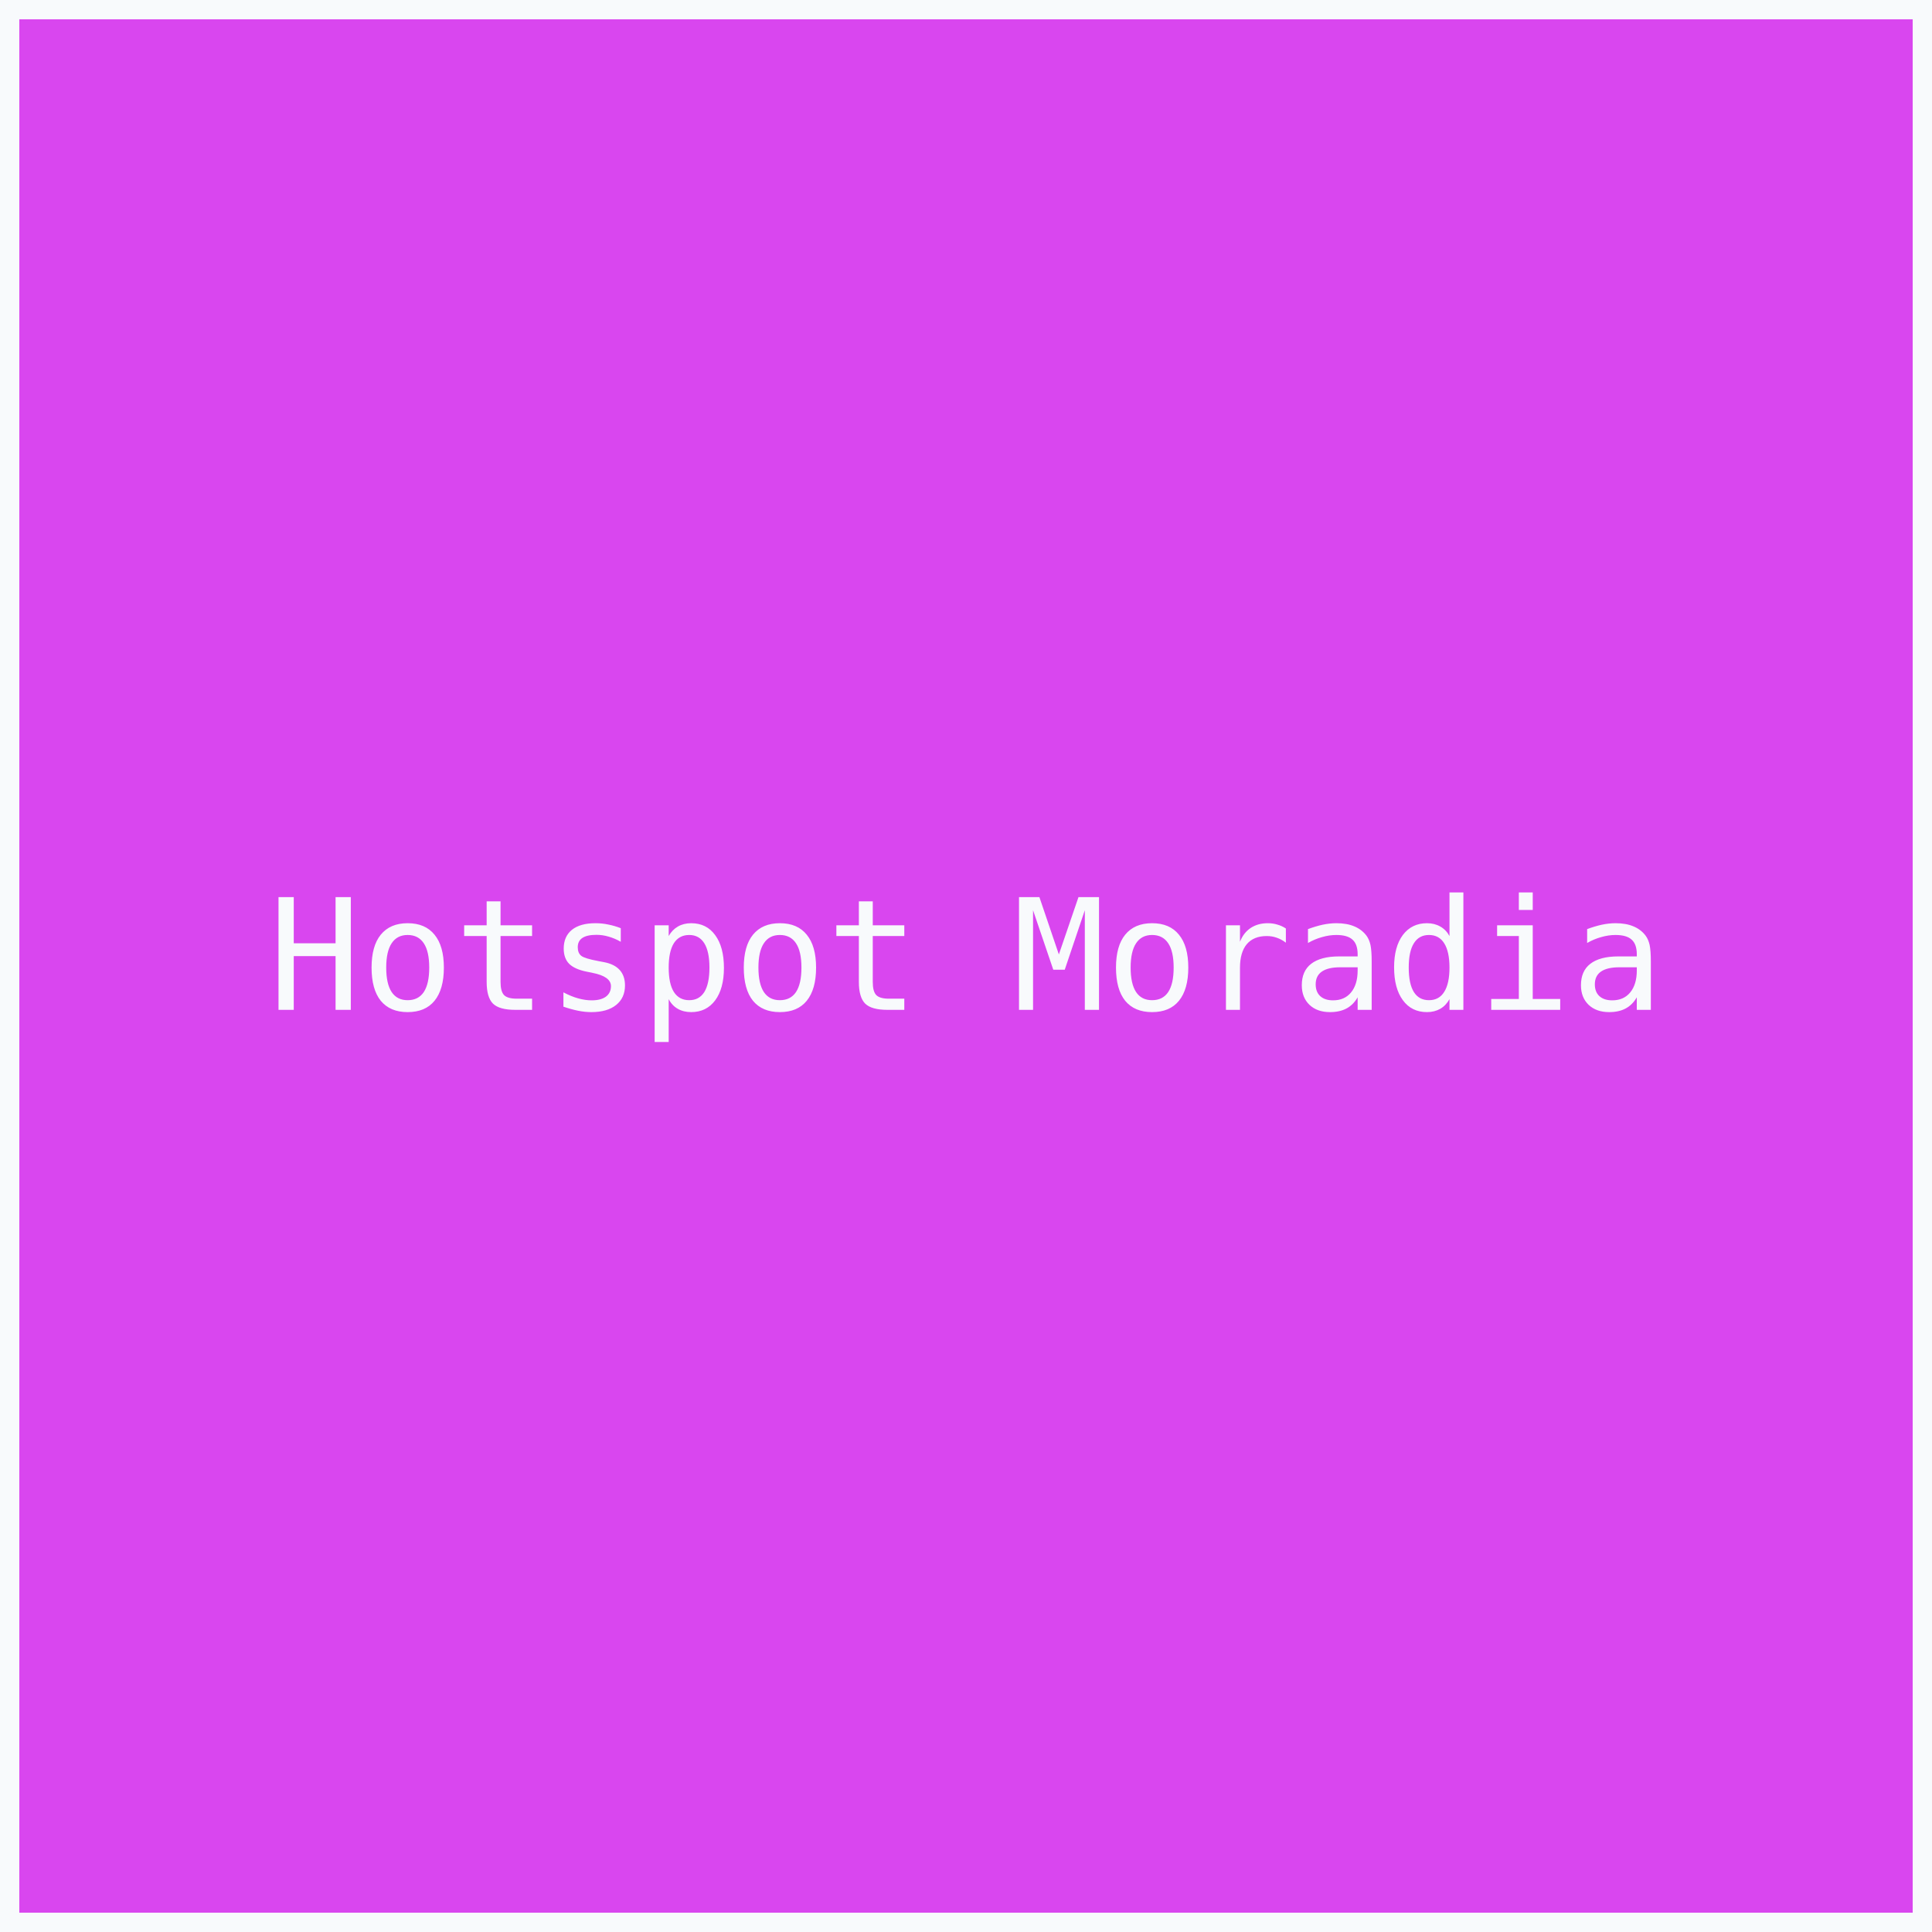
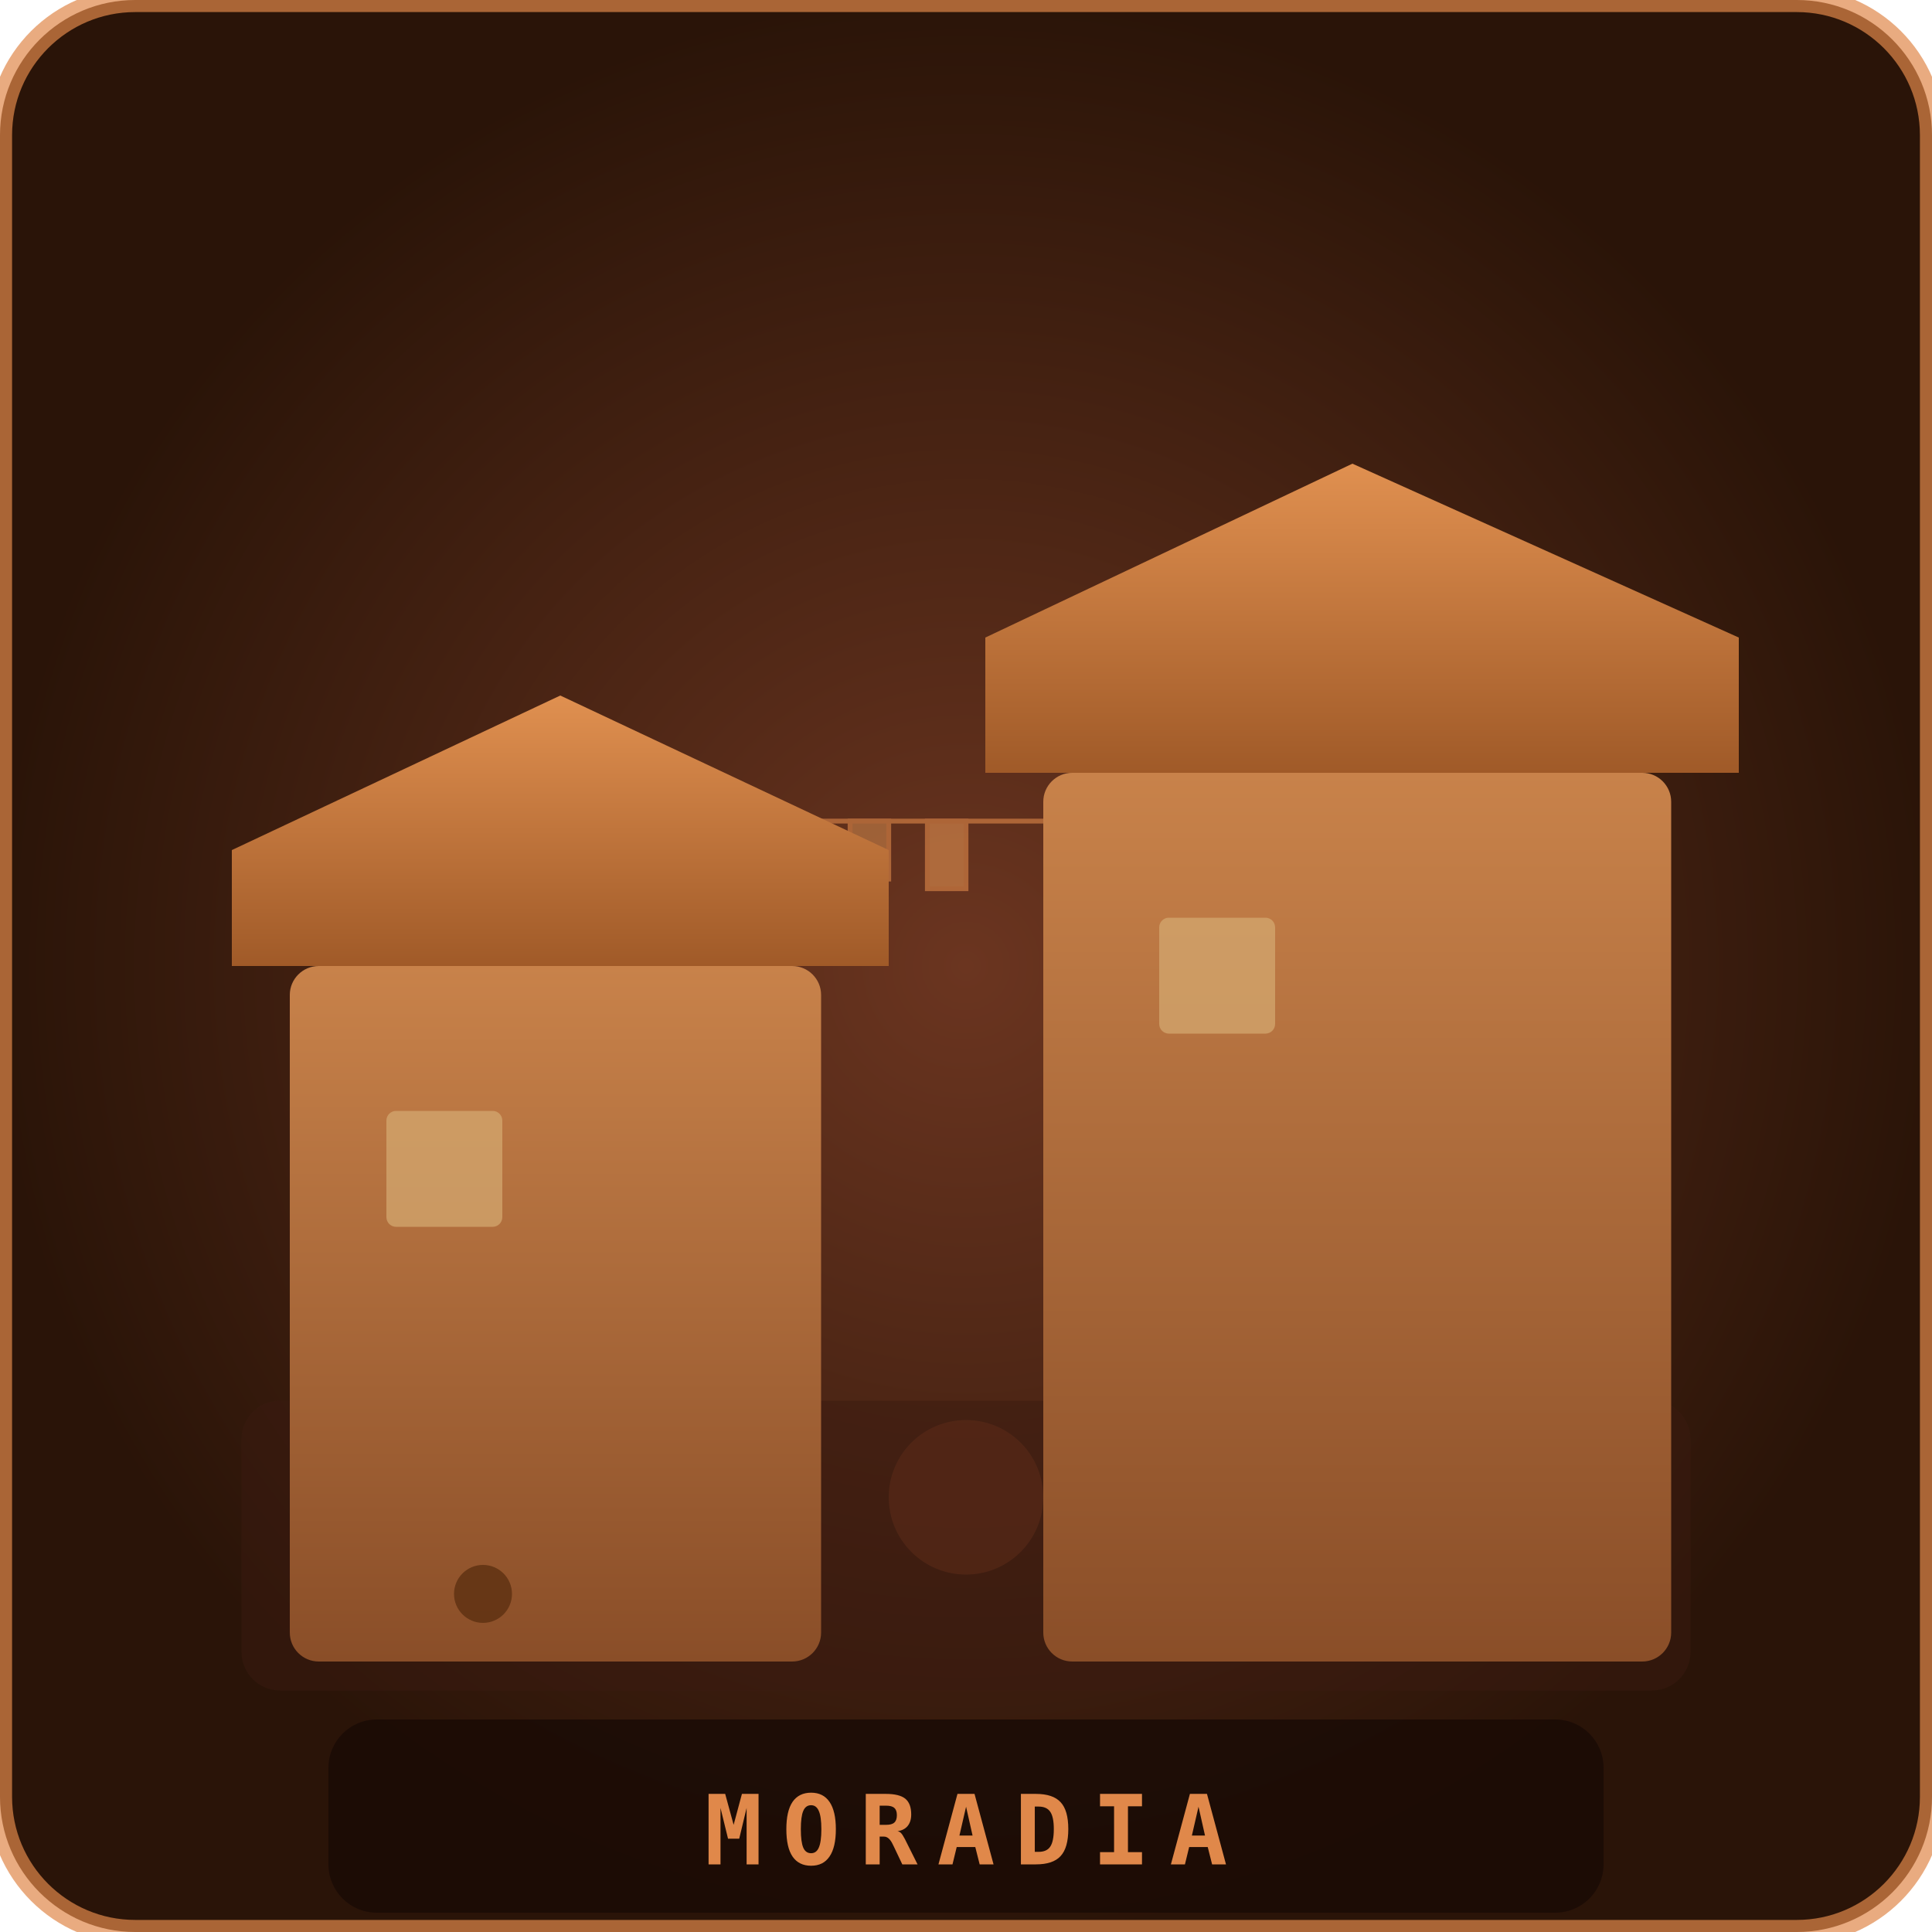
<svg xmlns="http://www.w3.org/2000/svg" width="200" height="200" viewBox="0 0 200 200">
-   <rect width="200" height="200" fill="#d946ef" stroke="#f8fafc" stroke-width="4" />
-   <text x="100" y="100" font-family="monospace" font-size="16" fill="#f8fafc" text-anchor="middle" dominant-baseline="middle">Hotspot Moradia</text>
+   <defs>
+     <radialGradient id="moradiaBg" cx="50%" cy="50%" r="50%">
+       <stop offset="0%" stop-color="#6b3520" />
+       <stop offset="100%" stop-color="#2a1408" />
+     </radialGradient>
+     <linearGradient id="wallGrad" x1="0" y1="0" x2="0" y2="1">
+       <stop offset="0%" stop-color="#c8824a" />
+       <stop offset="100%" stop-color="#8a4e28" />
+     </linearGradient>
+     <linearGradient id="roofGrad" x1="0" y1="0" x2="0" y2="1">
+       <stop offset="0%" stop-color="#e09050" />
+       <stop offset="100%" stop-color="#a05a28" />
+     </linearGradient>
+   </defs>
+   <rect width="200" height="200" rx="14" fill="url(#moradiaBg)" />
+   <rect width="200" height="200" rx="14" fill="none" stroke="#e0884a" stroke-width="2.5" opacity="0.7" />
+   <rect x="25" y="145" width="150" height="30" rx="4" fill="#3a1a10" opacity="0.5" />
+   <circle cx="100" cy="155" r="8" fill="#5a2a18" opacity="0.6" />
+   <g stroke="#e0884a" stroke-width="0.5" opacity="0.6">
+     <line x1="85" y1="85" x2="110" y2="85" />
+     <rect x="88" y="85" width="4" height="6" fill="#c8824a" />
+     <rect x="96" y="85" width="4" height="7" fill="#e09050" />
+   </g>
+   <rect x="30" y="100" width="55" height="72" rx="3" fill="url(#wallGrad)" />
+   <polygon points="24,100 92,100 92,88 58,72 24,88" fill="url(#roofGrad)" />
+   <rect x="108" y="80" width="65" height="92" rx="3" fill="url(#wallGrad)" />
+   <polygon points="102,80 180,80 180,66 140,48 102,66" fill="url(#roofGrad)" />
+   <g opacity="0.8">
+     <rect x="40" y="115" width="12" height="12" rx="1" fill="#d4a870" opacity="0.9" />
+     <rect x="120" y="95" width="12" height="12" rx="1" fill="#d4a870" opacity="0.9" />
+     <circle cx="50" cy="165" r="3" fill="#5c2f10" />
+   </g>
+   <rect x="34" y="178" width="132" height="20" rx="5" fill="#1a0a05" opacity="0.85" />
+   <text x="100" y="193" font-family="monospace" font-size="10" font-weight="bold" fill="#e0884a" text-anchor="middle" letter-spacing="2">MORADIA</text>
</svg>
